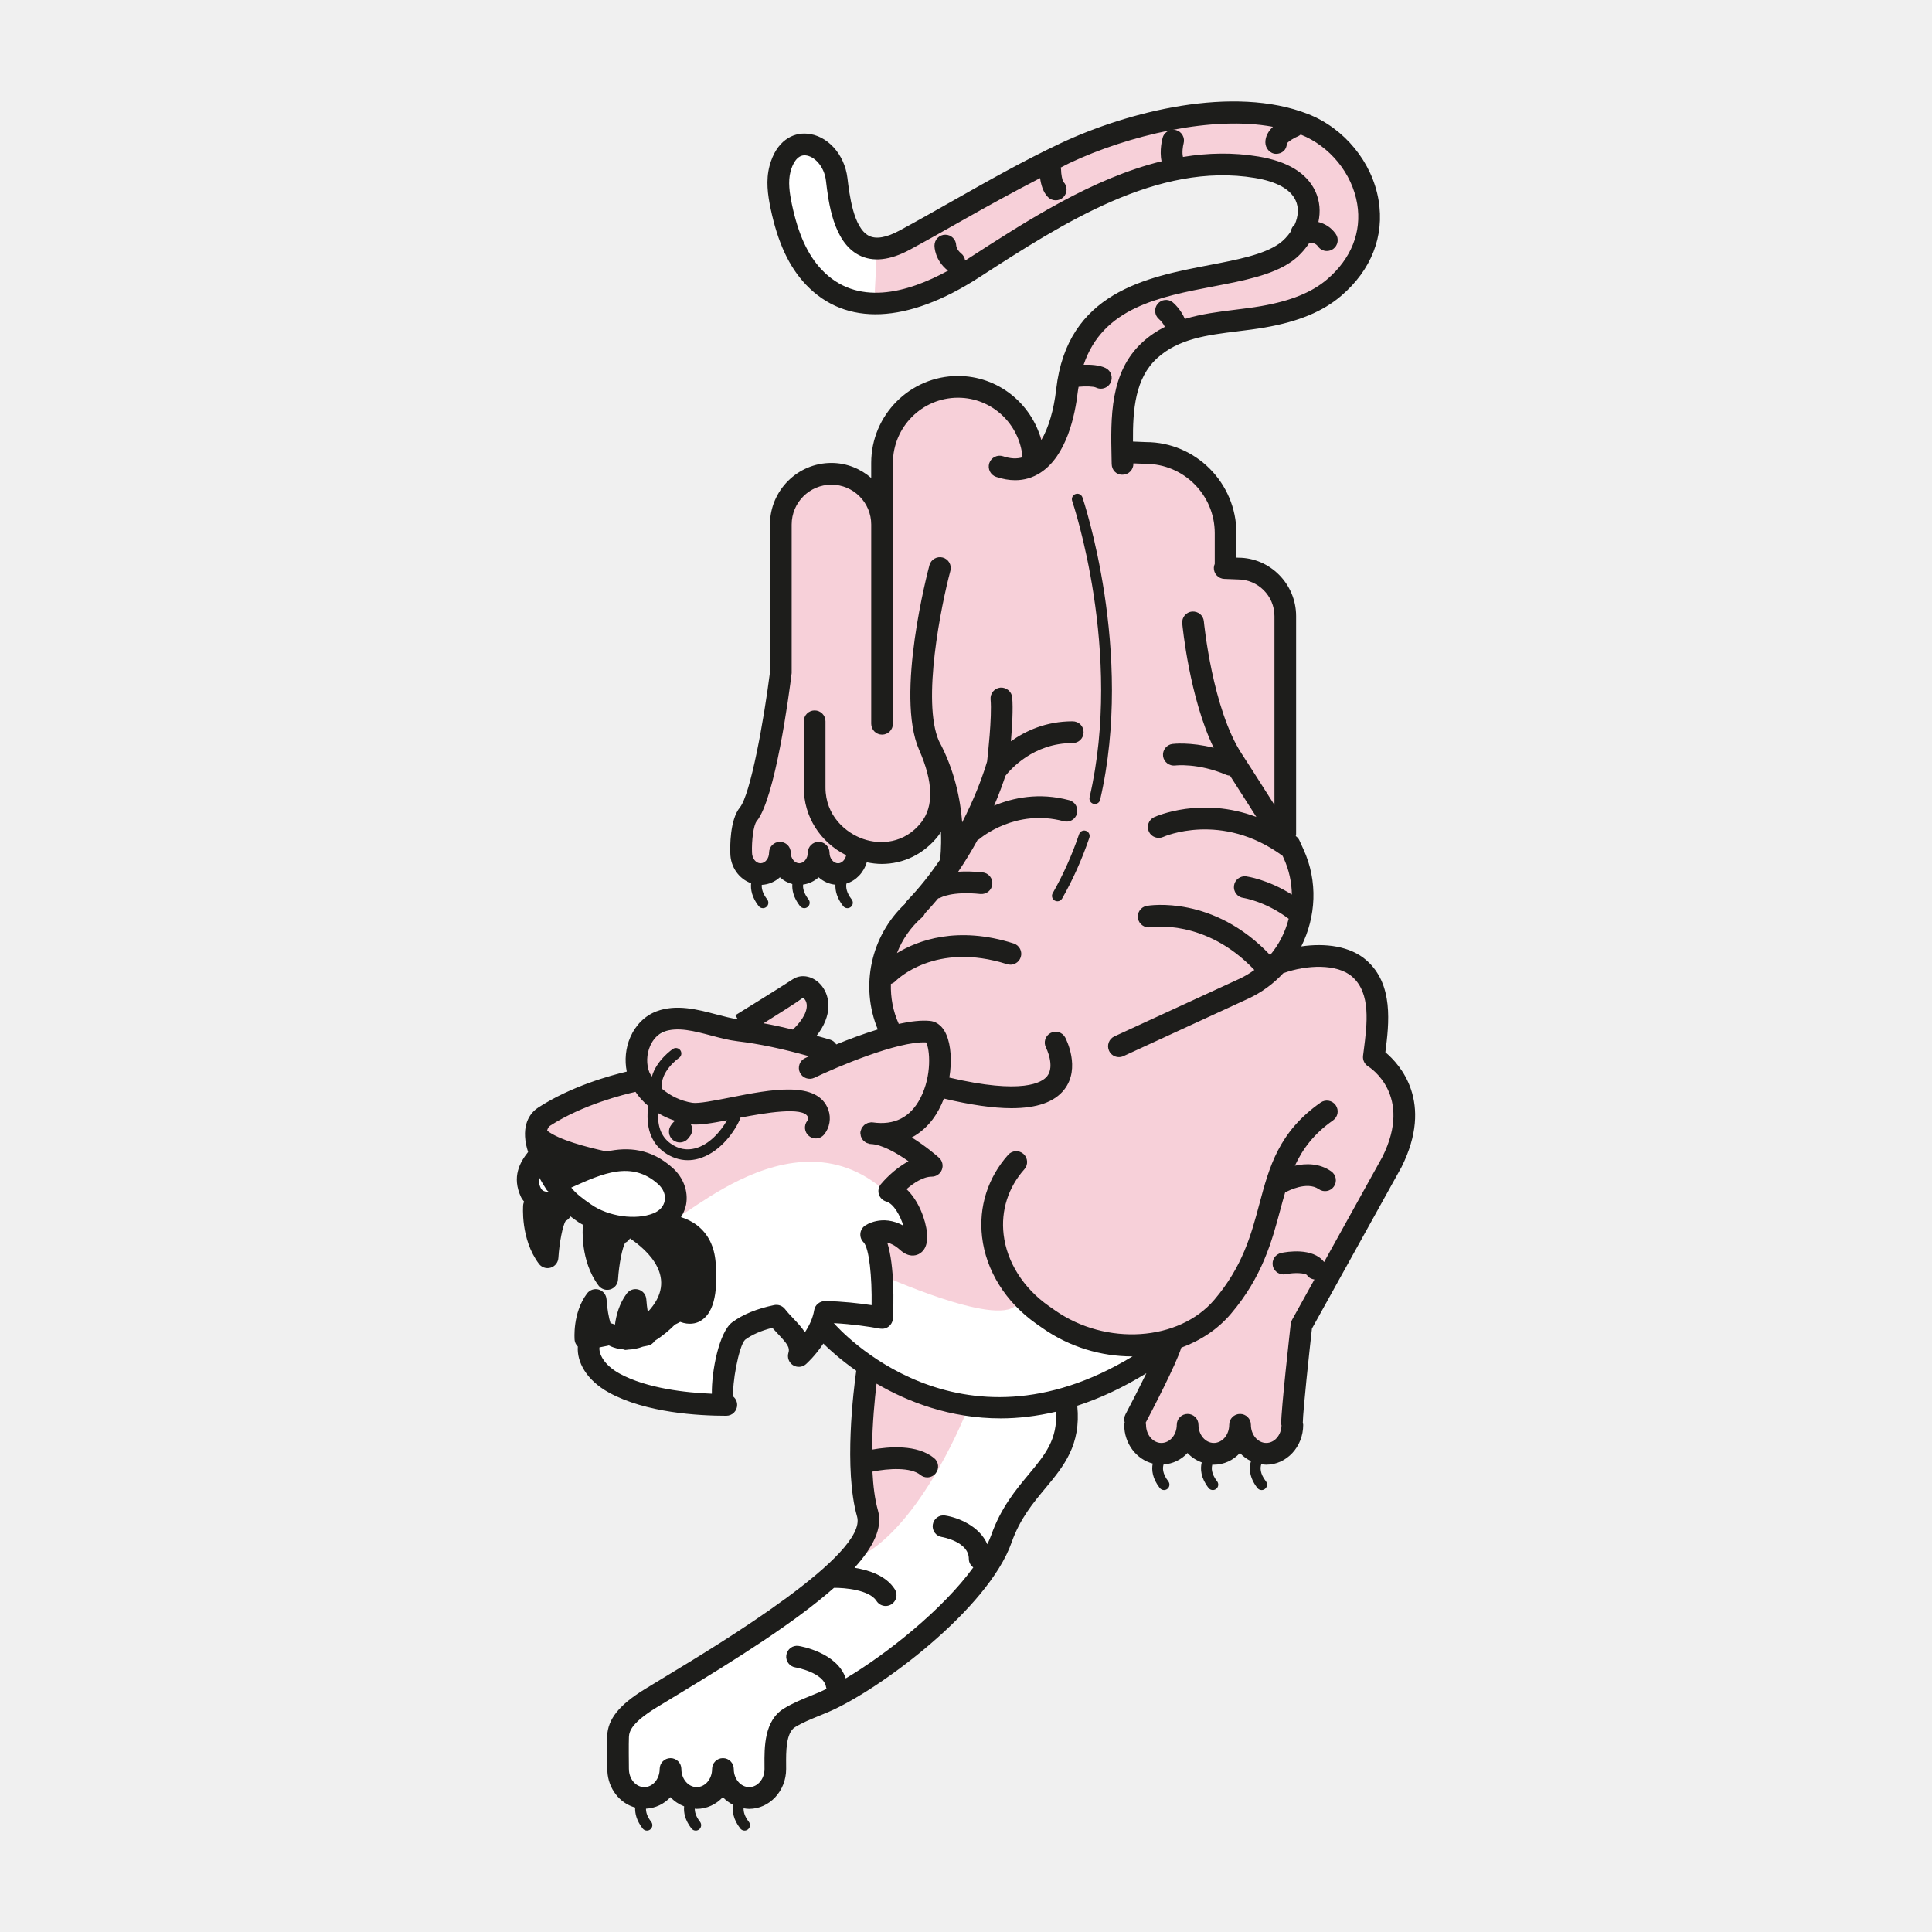
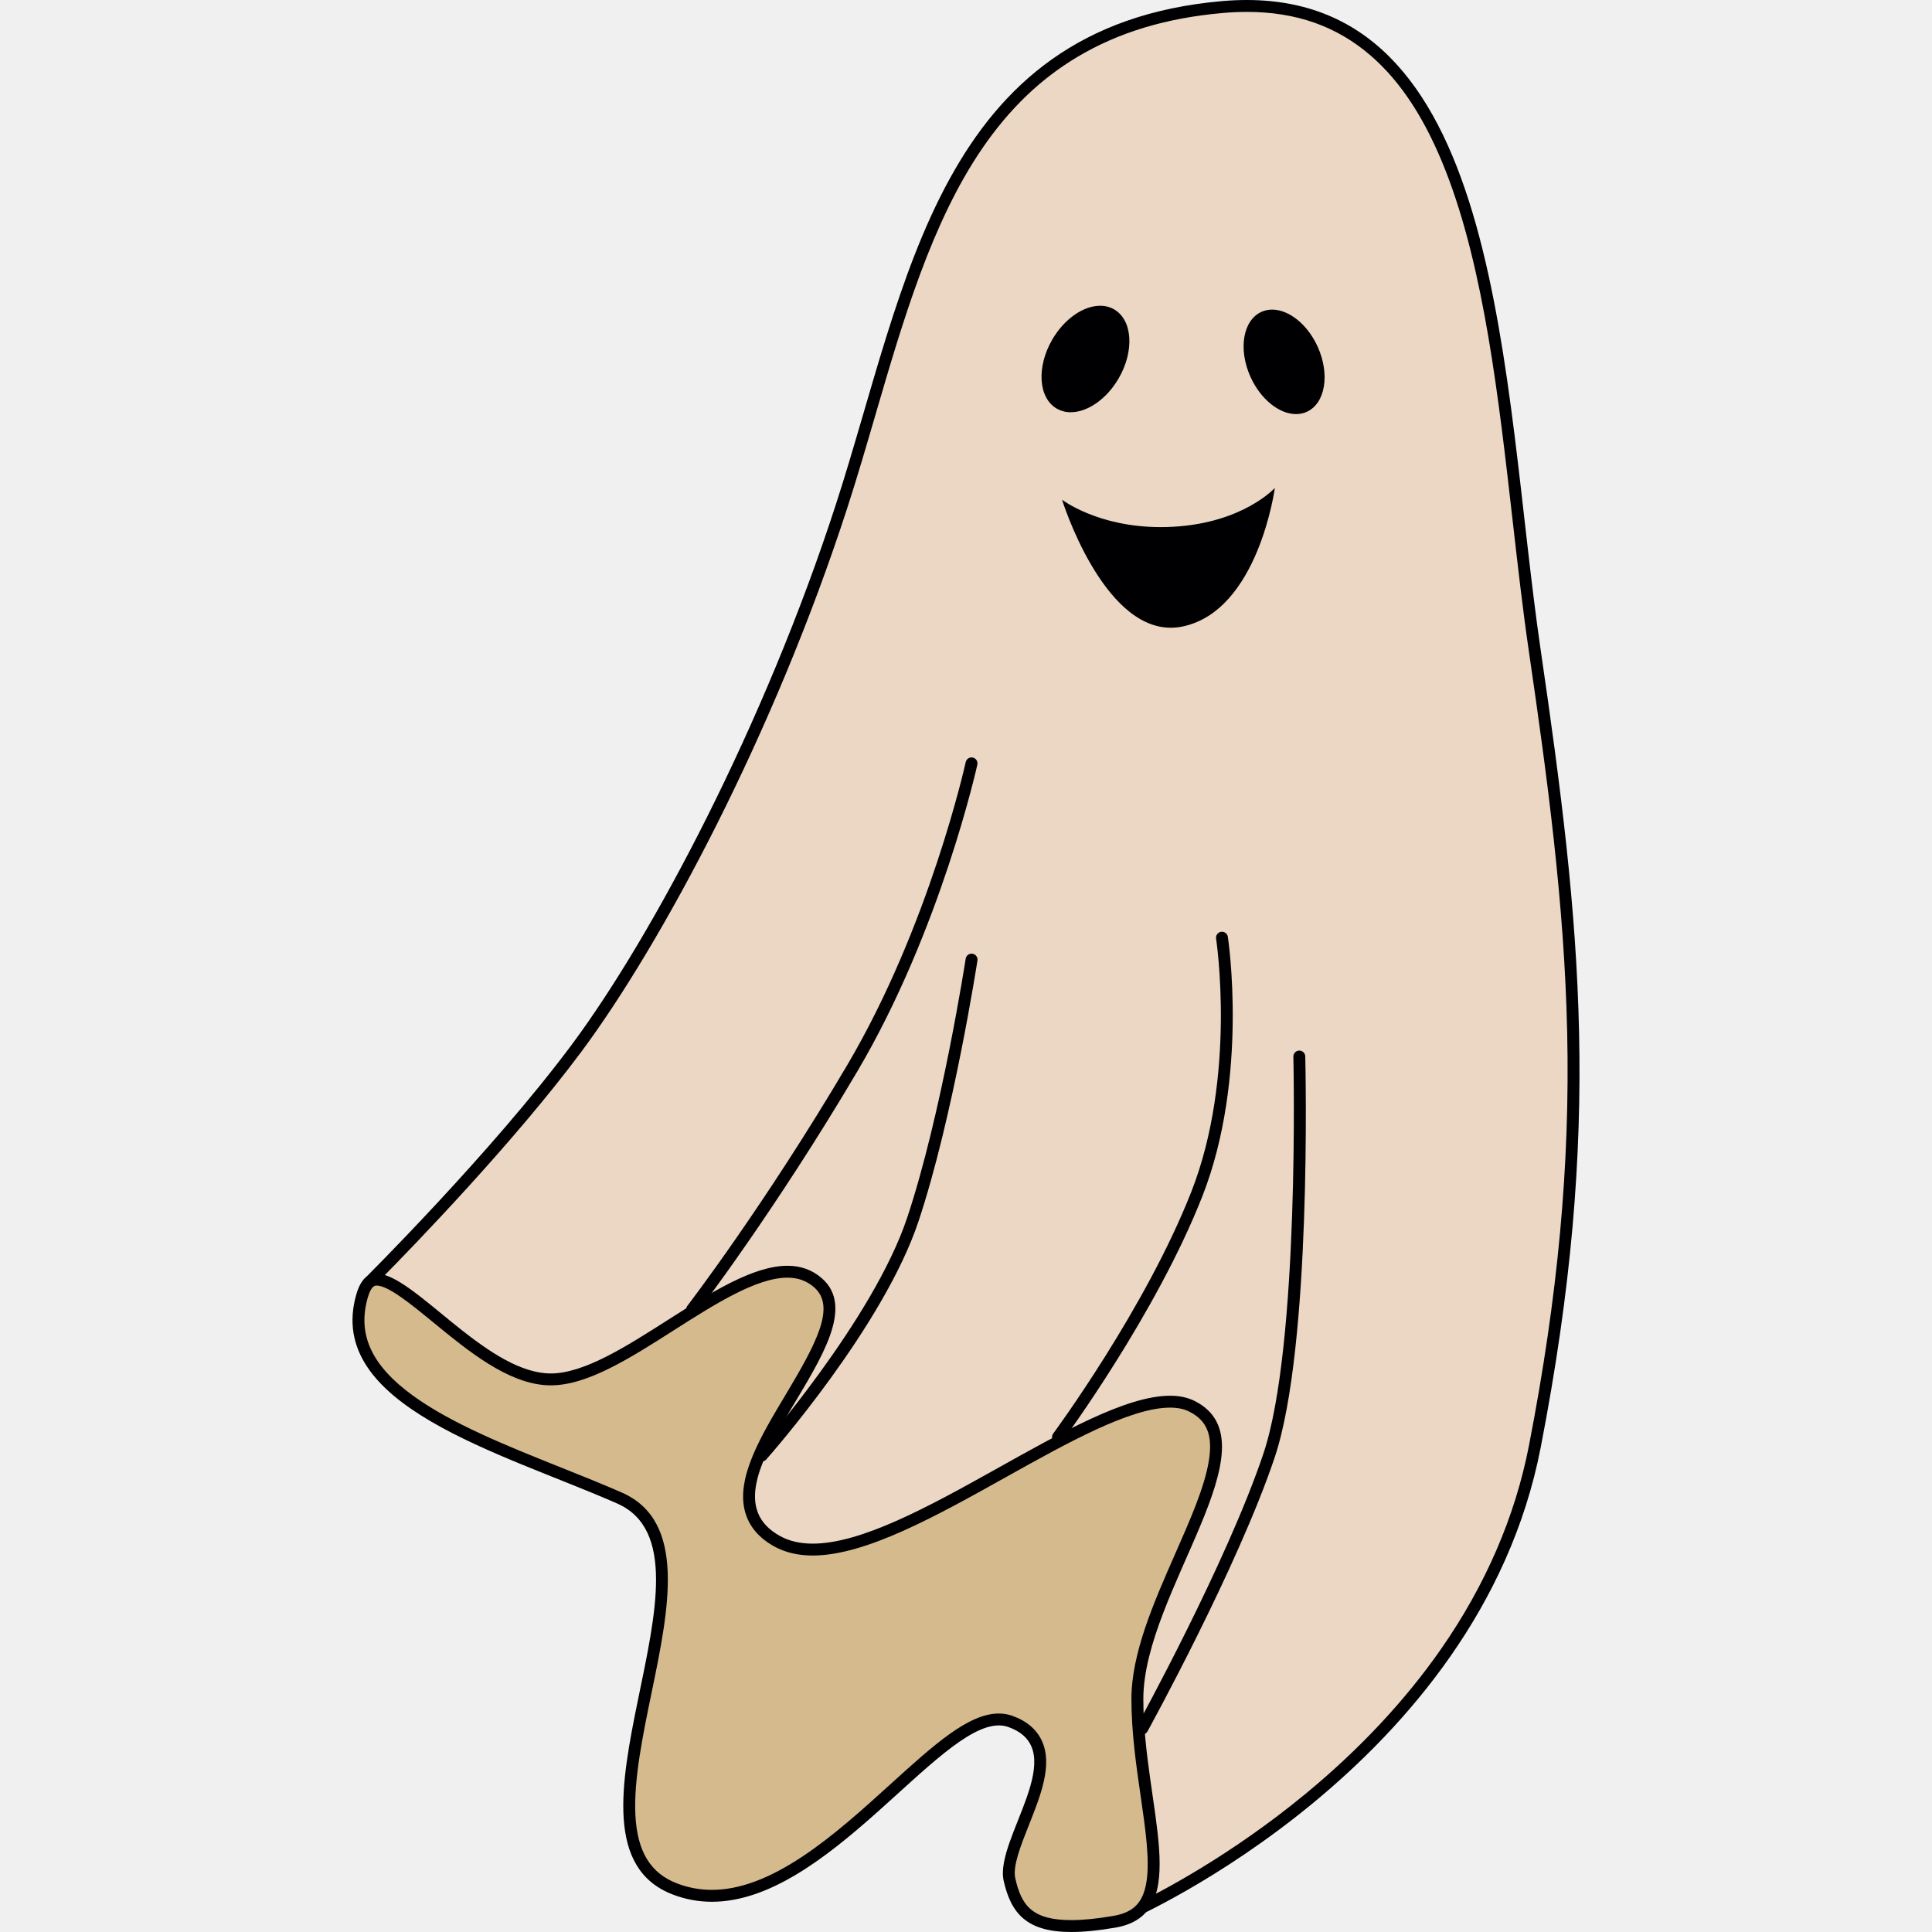
- <svg xmlns="http://www.w3.org/2000/svg" version="1.1" x="0px" y="0px" width="200px" height="200px" viewBox="0 0 200 200" enable-background="new 0 0 200 200" xml:space="preserve">
+ <svg xmlns="http://www.w3.org/2000/svg" preserveAspectRatio="xMidYMid meet" data-bbox="49.193 20 101.614 159.999" viewBox="49.193 20 101.614 159.999" height="200" width="200" data-type="color" role="presentation" aria-hidden="true" aria-label="">
+   <defs>
+     <style>#comp-lor3ht6g svg [data-color="1"] {fill: #FFFFFF;}
+ 	#comp-lor3ht6g svg [data-color="3"] {fill: #DDDBD7;}</style>
+   </defs>
  <g>
-     <g>
-       <g>
-         <path fill="#FFFFFF" d="M86.411,30.251c2.424,1.417,5.05,0.607,5.05,0.607l0.606-5.059c0,0-1.313-0.202-1.616-0.304     c-0.303-0.101-1.515-1.417-1.515-1.417s-2.323-6.071-3.434-7.69c-1.111-1.619-3.737-1.113-3.737-1.113     c-1.818,0.101-1.212,5.363-0.202,9.005S83.987,28.835,86.411,30.251z" />
-         <path fill="#FFFFFF" d="M116.204,135.076c0,0-9.796-1.113-10.099-1.214c-0.303-0.101-9.19-7.69-9.19-7.69     s-4.242-5.261-4.646-5.767c-0.404-0.506-8.52-2.802-8.887-2.631c-0.367,0.171-21.612,0-22.42-0.101c0,0-3.03,2.125-3.737,2.226     c-0.707,0.101-1.818,1.619-1.818,1.619s-0.303,2.428-0.404,2.934c-0.101,0.506,3.131,0,3.131,0l4.242,2.428l7.574,2.024     l2.929,2.125l-2.727,5.464c0,0-7.372,0.911-7.776,0.911c-0.404,0-1.111,1.72-1.111,1.72l1.818,3.845l10.402,2.732l1.515-0.708     l1.01-6.476l2.121-1.113l2.525-0.708l2.323,2.833l1.01-0.202l1.515-1.417l2.727,2.024l1.919,1.315l-0.909,2.024v3.744     l0.707,5.767l0.202,4.654l-1.313,2.226l-4.242,4.553l-2.626,2.226l-2.525,1.922l-3.131,1.72l-2.626,1.923l-5.555,4.148     l-3.838,3.44v4.047l2.222,2.833l3.131-1.821l1.515,1.315l1.616-0.405l5.858,0.506l1.515-2.226l0.404-5.363l4.444-2.125     l9.19-5.869l7.069-7.892l4.141-6.577l4.545-6.273V145.7l4.949-3.036l4.04-3.238L116.204,135.076z" />
-       </g>
-       <g>
-         <g>
-           <path fill="#F7D0D9" d="M90.782,25.898c1.266-0.089,3.03-0.736,5.487-2.352c0,0,21.056-14.064,27.794-12.095      c0,0,21.898-1.969,16.564,15.47c0,0-3.65,6.188-15.722,7.313c0,0-8.703,0.844-8.984,3.657c-0.281,2.813-2.34-3.844-2.34-3.844      s7.112-5.157,14.412-5.157c0,0,12.353-5.907,5.615-10.689c0,0-9.265-5.063-20.775,2.531c0,0-12.907,10.202-22.322,10.374" />
-         </g>
-         <g>
-           <path fill="#F7D0D9" d="M100.105,145.996c0,0-4.305,11.064-10.481,14.814c0,0-1.685-16.127,0.936-18.564      C90.56,142.246,97.485,145.808,100.105,145.996z" />
-         </g>
-         <g>
-           <path fill="#F7D0D9" d="M56.121,117.493c0.213,0.767,4.679,2.625,5.241,2.625s10.107,0.188,8.235,5.626      c-1.113,3.235,12.166-12.189,22.647-1.875l2.433,5.438c0,0-3.743-1.875-3.556-0.938c0.187,0.938,0,3.563,0,3.563      s11.979,5.438,14.037,3.188c2.059-2.25,0.749-0.188,0.749-0.188s9.031,7.594,16.471,3.563l-4.866,10.501      c0,0,14.412,2.063,15.722,0.938c1.31-1.125-1.684-12.939,9.733-28.315c0,0,3.93-12.189-0.749-12.189      c-0.749,0,7.112-21.189-26.016-1.875c0,0,17.406-6.751,17.594-9.001s4.167-5.916-0.562-12.376      c-2.059-2.813-1.03-19.081-1.123-24.565c-0.054-3.186-5.428-2.438-5.428-2.438s0.561-11.814-8.797-12.001      c0,0-4.1,1.611,1.132-10.914c0,0-0.196-6.712-5.437-2.212c0,0-4.492,4.688-4.118,12.939c0,0-7.299-9.188-12.914-6.563      c0,0-6.925,6.001-5.241,11.439c0,0-7.674-6.563-10.107,0.938L79.33,80.552c0,0-3.182,3.938-2.059,7.313      c0.562,1.688,2.62,2.813,4.679,2.438c0.992-0.181,3.205-1.256,5.989-0.938c0.871,0.1,9.09-3.851,9.92-3.75      c2.365,0.287-3.032,7.225-3.182,7.501c-1.123,2.063-4.679,7.688-2.62,13.314c0.547,1.494-3.556,3.563-7.674,3      c-6.338-0.866,6.364-10.876-6.364-3.188c0,0-14.599-2.063-11.043,6.001C66.977,112.243,55.186,114.118,56.121,117.493z" />
-         </g>
-       </g>
-       <g>
-         <path fill="#1D1D1B" d="M112.42,86.01c-0.303-0.108-0.614,0.057-0.713,0.349c-0.733,2.158-1.652,4.21-2.731,6.102     c-0.154,0.27-0.061,0.613,0.208,0.767c0.088,0.051,0.184,0.075,0.279,0.075c0.195,0,0.384-0.101,0.487-0.283     c1.114-1.956,2.064-4.074,2.818-6.296C112.87,86.43,112.712,86.109,112.42,86.01z" />
-         <path fill="#1D1D1B" d="M112.054,51.49c-0.103-0.294-0.421-0.453-0.715-0.347c-0.292,0.101-0.447,0.422-0.347,0.716     c0.053,0.154,5.288,15.631,1.801,30.681c-0.07,0.303,0.116,0.604,0.419,0.675c0.044,0.011,0.086,0.015,0.127,0.015     c0.257,0,0.487-0.176,0.546-0.435C117.445,67.433,112.109,51.648,112.054,51.49z" />
-         <path fill="#1D1D1B" d="M143.413,108.927c0.384-2.986,0.866-7.023-1.937-9.5c-1.705-1.508-4.32-1.816-6.767-1.455     c1.521-3.054,1.749-6.723,0.222-10.06l-0.428-0.938c-0.082-0.181-0.216-0.315-0.366-0.425c0.011-0.062,0.037-0.119,0.037-0.184     V63.778c0-3.334-2.707-6.047-5.992-6.047l-0.189-0.008V55.19c0-5.195-4.218-9.423-9.357-9.423h-0.002l-1.349-0.056     c-0.026-3.317,0.229-6.551,2.492-8.622c2.224-2.037,5.205-2.406,8.361-2.795c0.945-0.116,1.886-0.233,2.801-0.393     c3.494-0.611,6.005-1.653,7.903-3.279c3.117-2.663,4.492-6.177,3.869-9.893c-0.66-3.938-3.523-7.438-7.289-8.92     c-7.745-3.043-18.668-0.264-25.667,3.037c-3.81,1.798-7.519,3.901-11.107,5.933c-1.834,1.039-3.667,2.079-5.521,3.083     c-1.375,0.745-2.45,0.923-3.189,0.543c-1.601-0.833-2.011-4.305-2.211-5.975c-0.294-2.47-2.097-4.443-4.192-4.593     c-1.452-0.127-3.176,0.723-3.873,3.338c-0.399,1.507-0.182,3.011,0.11,4.41c0.741,3.529,1.906,6.036,3.665,7.889     c4.113,4.329,10.48,4.059,17.946-0.774c8.662-5.604,18.481-11.95,28.525-10.28c2.244,0.374,3.661,1.151,4.209,2.314     c0.369,0.781,0.275,1.68-0.087,2.504c-0.218,0.178-0.355,0.429-0.395,0.707c-0.34,0.511-0.769,0.966-1.244,1.297     c-1.614,1.125-4.314,1.644-7.174,2.193c-6.565,1.259-14.737,2.828-15.88,12.86c-0.248,2.175-0.796,3.996-1.538,5.258     c-1.046-3.81-4.497-6.631-8.628-6.631c-4.955,0-8.984,4.037-8.984,9.001v1.556c-1.113-0.956-2.541-1.556-4.119-1.556     c-3.509,0-6.363,2.861-6.363,6.377l0.009,15.235c-0.634,5.021-2.02,12.704-3.123,14.055c-1.057,1.292-1.011,4.162-0.991,4.683     c0,1.478,0.908,2.72,2.156,3.16c-0.07,0.654,0.087,1.472,0.779,2.364c0.11,0.143,0.276,0.218,0.443,0.218     c0.121,0,0.241-0.04,0.344-0.119c0.246-0.191,0.29-0.543,0.099-0.789c-0.487-0.628-0.59-1.136-0.562-1.506     c0.715-0.032,1.363-0.322,1.876-0.785c0.368,0.332,0.803,0.578,1.287,0.701c-0.047,0.639,0.13,1.427,0.792,2.28     c0.11,0.143,0.276,0.218,0.443,0.218c0.121,0,0.241-0.04,0.344-0.119c0.246-0.191,0.29-0.545,0.099-0.789     c-0.499-0.643-0.599-1.163-0.563-1.535c0.61-0.084,1.161-0.352,1.61-0.756c0.479,0.432,1.077,0.708,1.737,0.77     c-0.029,0.626,0.157,1.388,0.796,2.211c0.11,0.143,0.276,0.218,0.443,0.218c0.121,0,0.241-0.04,0.344-0.119     c0.246-0.191,0.29-0.545,0.099-0.789c-0.551-0.71-0.611-1.263-0.544-1.639c1.004-0.312,1.793-1.14,2.105-2.204     c0.517,0.104,1.033,0.171,1.54,0.171c2.261,0,4.374-1.013,5.858-2.903c0.106-0.135,0.185-0.284,0.28-0.425     c0.07,1.687-0.08,2.807-0.091,2.889c-0.977,1.444-2.111,2.901-3.439,4.271c-0.089,0.092-0.147,0.199-0.198,0.309     c-3.531,3.312-4.659,8.521-2.809,12.988c-1.514,0.462-3.022,1.03-4.298,1.553c-0.139-0.224-0.347-0.406-0.619-0.489     c-0.492-0.149-0.948-0.271-1.419-0.404c1.657-2.112,1.418-4.03,0.559-5.138c-0.794-1.028-2.092-1.327-3.014-0.719     c-1.116,0.745-5.953,3.729-5.953,3.729l0.256,0.418c-0.682-0.103-1.416-0.287-2.198-0.495c-1.954-0.516-4.165-1.103-6.223-0.327     c-1.191,0.45-2.154,1.402-2.711,2.679c-0.488,1.117-0.603,2.389-0.365,3.56c-1.642,0.386-5.742,1.502-9.161,3.718     c-0.669,0.433-1.724,1.51-1.263,3.835c0.049,0.246,0.129,0.509,0.208,0.772c-0.831,1.037-1.723,2.566-0.727,4.68     c0.089,0.188,0.209,0.309,0.316,0.46c-0.04,0.1-0.086,0.199-0.096,0.31c-0.013,0.143-0.297,3.553,1.624,6.12     c0.216,0.288,0.551,0.45,0.898,0.45c0.107,0,0.215-0.015,0.321-0.046c0.451-0.136,0.77-0.538,0.799-1.009     c0.101-1.606,0.452-3.371,0.753-3.83c0.216-0.1,0.379-0.27,0.494-0.472c0.301,0.227,0.599,0.437,0.871,0.626     c0.143,0.099,0.309,0.173,0.46,0.264c-0.012,0.051-0.041,0.095-0.046,0.147c-0.013,0.143-0.297,3.553,1.623,6.12     c0.217,0.288,0.553,0.45,0.899,0.45c0.107,0,0.215-0.015,0.322-0.046c0.45-0.136,0.768-0.538,0.798-1.009     c0.101-1.606,0.452-3.371,0.755-3.83c0.205-0.095,0.37-0.251,0.484-0.441h0c1.785,1.198,5.127,4.14,1.843,7.61     c-0.067-0.419-0.125-0.869-0.152-1.306c-0.031-0.47-0.349-0.872-0.801-1.006c-0.445-0.136-0.934,0.024-1.22,0.402     c-0.785,1.049-1.1,2.267-1.224,3.221c-0.157-0.06-0.311-0.111-0.461-0.148c-0.176-0.527-0.354-1.532-0.412-2.468     c-0.031-0.47-0.349-0.872-0.801-1.006c-0.445-0.136-0.935,0.026-1.218,0.402c-1.519,2.028-1.294,4.714-1.284,4.826     c0.024,0.259,0.154,0.485,0.331,0.668c-0.11,1.555,0.844,3.465,3.248,4.78c3.803,2.077,9.227,2.386,12.123,2.386     c0.621,0,1.123-0.503,1.123-1.125c0-0.338-0.149-0.642-0.386-0.848c-0.175-1.209,0.546-5.232,1.204-5.894     c0.719-0.53,1.647-0.938,2.823-1.239c0.195,0.22,0.393,0.429,0.583,0.631c0.989,1.044,1.25,1.426,1.086,1.951     c-0.149,0.481,0.037,1.002,0.456,1.277c0.423,0.275,0.972,0.24,1.351-0.09c0.062-0.055,0.976-0.869,1.803-2.141     c0.636,0.628,1.783,1.676,3.409,2.818c-0.263,1.865-1.312,10.192,0.087,15.097c1.112,3.896-14.057,13.068-19.769,16.521     c-0.827,0.501-1.57,0.949-2.2,1.338c-2.661,1.639-3.83,3.092-3.904,4.861c-0.035,0.857,0,3.613,0,3.613l0.019,0     c0.084,1.834,1.279,3.347,2.88,3.784c-0.033,0.614,0.147,1.364,0.775,2.172c0.11,0.143,0.276,0.218,0.443,0.218     c0.121,0,0.241-0.04,0.344-0.119c0.246-0.191,0.29-0.543,0.099-0.789c-0.434-0.559-0.547-1.015-0.541-1.363     c0.985-0.051,1.878-0.488,2.532-1.193c0.395,0.425,0.881,0.744,1.416,0.953c-0.065,0.636,0.09,1.429,0.76,2.292     c0.11,0.143,0.276,0.218,0.443,0.218c0.121,0,0.241-0.04,0.344-0.119c0.246-0.191,0.29-0.543,0.099-0.789     c-0.434-0.56-0.547-1.016-0.541-1.364c0.065,0.004,0.126,0.021,0.192,0.021c1.059,0,2.018-0.464,2.713-1.212     c0.306,0.33,0.671,0.592,1.066,0.796c-0.111,0.659,0.009,1.512,0.737,2.449c0.11,0.143,0.276,0.218,0.443,0.218     c0.121,0,0.241-0.04,0.344-0.119c0.246-0.191,0.29-0.543,0.099-0.789c-0.451-0.581-0.557-1.053-0.541-1.404     c0.187,0.03,0.373,0.062,0.567,0.062c2.114,0,3.836-1.85,3.836-4.125l-0.002-0.424c-0.011-1.321-0.026-3.318,0.915-3.905     c0.755-0.466,1.61-0.815,2.516-1.184l0.945-0.391c5.31-2.281,16.54-10.671,18.959-17.538c0.866-2.457,2.209-4.072,3.509-5.634     c1.908-2.292,3.7-4.472,3.297-8.532c2.284-0.739,4.674-1.837,7.156-3.366c-0.711,1.456-1.539,3.07-2.165,4.255     c-0.144,0.271-0.164,0.574-0.083,0.847c-0.018,0.08-0.049,0.157-0.049,0.243c0,1.946,1.262,3.571,2.95,4.004     c-0.135,0.668-0.031,1.554,0.726,2.529c0.11,0.143,0.276,0.218,0.443,0.218c0.121,0,0.243-0.04,0.344-0.119     c0.246-0.191,0.29-0.545,0.099-0.789c-0.617-0.795-0.599-1.391-0.488-1.742c0.963-0.064,1.835-0.496,2.477-1.187     c0.409,0.44,0.915,0.765,1.473,0.972c-0.171,0.679-0.097,1.615,0.705,2.647c0.11,0.143,0.276,0.218,0.443,0.218     c0.121,0,0.243-0.04,0.344-0.119c0.246-0.191,0.29-0.545,0.099-0.789c-0.61-0.786-0.6-1.379-0.492-1.731     c0.048,0.002,0.093,0.015,0.141,0.015c1.06,0,2.02-0.464,2.715-1.213c0.327,0.352,0.715,0.634,1.142,0.841     c-0.217,0.687-0.196,1.675,0.661,2.778c0.11,0.143,0.276,0.218,0.443,0.218c0.121,0,0.243-0.04,0.344-0.119     c0.246-0.191,0.29-0.545,0.099-0.789c-0.636-0.819-0.597-1.424-0.476-1.771c0.165,0.023,0.329,0.054,0.501,0.054     c2.114,0,3.836-1.85,3.836-4.127c0-0.074-0.028-0.138-0.042-0.208c0.023-1.296,0.663-7.243,0.946-9.755l9.274-16.723     C148.455,114.076,144.928,110.191,143.413,108.927z M120.363,14.238c-0.044,0.148-0.358,1.327-0.117,2.457     c-7.15,1.757-13.902,6.121-20.094,10.126c-0.079,0.051-0.163,0.101-0.243,0.152c-0.034-0.282-0.173-0.552-0.411-0.743     c-0.458-0.367-0.511-0.774-0.515-0.837c-0.015-0.609-0.513-1.097-1.123-1.097c-0.621,0-1.123,0.503-1.123,1.125     c0,0.152,0.037,1.51,1.358,2.567c0.019,0.015,0.044,0.009,0.064,0.022c-4.281,2.345-9.464,3.734-13.092-0.086     c-1.459-1.536-2.443-3.698-3.095-6.799c-0.235-1.13-0.415-2.318-0.136-3.371c0.173-0.653,0.632-1.754,1.542-1.672     c0.877,0.064,1.939,1.081,2.123,2.615c0.261,2.211,0.748,6.327,3.406,7.707c1.441,0.745,3.22,0.558,5.293-0.563     c1.864-1.009,3.711-2.057,5.558-3.103c2.577-1.461,5.232-2.917,7.913-4.302c0.09,0.648,0.293,1.445,0.814,1.968     c0.222,0.222,0.511,0.332,0.803,0.332c0.287,0,0.572-0.108,0.792-0.325c0.439-0.439,0.443-1.147,0.004-1.587     c-0.121-0.156-0.241-0.791-0.243-1.281c0-0.069-0.028-0.129-0.04-0.195c0.306-0.149,0.606-0.322,0.913-0.467     c3.072-1.449,6.711-2.655,10.386-3.385C120.757,13.61,120.468,13.865,120.363,14.238z M83.113,103.298     c0.068,0.018,0.281,0.171,0.368,0.519c0.187,0.742-0.347,1.765-1.401,2.763c-1.05-0.254-2.066-0.477-3.037-0.651     C80.546,104.989,82.555,103.72,83.113,103.298z M55.971,122.974c-0.202-0.429-0.225-0.774-0.17-1.105     c0.233,0.42,0.493,0.852,0.78,1.298c0.064,0.099,0.16,0.155,0.246,0.226C56.345,123.377,56.104,123.257,55.971,122.974z      M67.645,125.6c-1.827,0.736-4.654,0.338-6.442-0.905c-0.861-0.598-1.591-1.136-2.067-1.756l0.088-0.04     c3.175-1.428,6.175-2.782,8.913-0.312c0.535,0.486,0.783,1.105,0.676,1.703C68.709,124.872,68.294,125.338,67.645,125.6z      M84.284,135.627c-0.14,0.855-0.533,1.646-0.959,2.288c-0.336-0.514-0.765-0.967-1.156-1.38c-0.303-0.319-0.621-0.653-0.91-1.024     c-0.265-0.338-0.695-0.494-1.116-0.409c-1.807,0.378-3.226,0.958-4.338,1.776c-1.369,1.004-2.154,5.107-2.114,7.401     c-2.593-0.103-6.703-0.53-9.545-2.081c-1.69-0.924-2.165-2.11-2.091-2.716l0.902-0.181c0.024-0.005,0.042-0.019,0.065-0.025     c0.027,0.013,0.069,0.03,0.084,0.038c0.489,0.245,0.976,0.341,1.458,0.381c0.057,0.009,0.104,0.054,0.163,0.054     c0.072,0,0.147-0.007,0.219-0.022l0.064-0.013c0.533-0.015,1.05-0.125,1.547-0.31l0.517-0.104     c0.308-0.062,0.553-0.254,0.714-0.504c0.833-0.513,1.544-1.131,2.077-1.673c0.198-0.089,0.372-0.185,0.548-0.281     c0.918,0.347,1.625,0.158,2.015-0.05c1.375-0.73,1.917-2.716,1.658-6.072c-0.127-1.677-0.77-2.975-1.904-3.861     c-0.527-0.41-1.11-0.682-1.688-0.863c0.248-0.403,0.447-0.834,0.533-1.315c0.239-1.358-0.276-2.767-1.384-3.769     c-2.248-2.023-4.601-2.198-6.837-1.71c-2.171-0.467-4.96-1.214-6.168-2.156c0.051-0.228,0.146-0.407,0.305-0.51     c3.392-2.199,7.728-3.259,8.844-3.507c0.362,0.538,0.806,1.027,1.319,1.46c-0.282,2.133,0.252,3.796,1.67,4.805     c0.755,0.536,1.577,0.809,2.421,0.809c0.353,0,0.711-0.048,1.068-0.145c2.068-0.554,3.61-2.51,4.301-4.015     c0.035-0.076,0.008-0.153,0.008-0.232c2.477-0.48,6.655-1.211,7.063-0.067c0.042,0.119,0.013,0.279-0.061,0.376     c-0.388,0.483-0.311,1.191,0.173,1.58c0.206,0.167,0.454,0.248,0.702,0.248c0.329,0,0.654-0.145,0.875-0.422     c0.564-0.703,0.728-1.67,0.43-2.529c-1.092-3.074-5.933-2.125-10.197-1.279c-1.535,0.301-3.268,0.646-3.898,0.541     c-1.222-0.197-2.298-0.735-3.131-1.451c-0.276-1.772,1.731-3.174,1.753-3.188c0.259-0.174,0.327-0.523,0.156-0.78     c-0.175-0.261-0.522-0.33-0.779-0.156c-0.094,0.062-1.705,1.177-2.177,2.86c-0.076-0.138-0.188-0.261-0.247-0.405     c-0.344-0.846-0.318-1.883,0.068-2.769c0.314-0.716,0.827-1.239,1.448-1.475c1.377-0.523,3.147-0.053,4.854,0.398     c0.906,0.242,1.842,0.49,2.742,0.596c2.253,0.269,4.655,0.779,7.409,1.551c-0.185,0.086-0.34,0.159-0.421,0.198     c-0.559,0.268-0.796,0.941-0.529,1.501c0.268,0.558,0.939,0.793,1.498,0.53c2.268-1.086,8.64-3.813,11.563-3.661     c0.386,0.664,0.64,3.41-0.601,5.79c-1.031,1.973-2.682,2.813-4.924,2.492c-0.011-0.001-0.021,0.003-0.032,0.002     c-0.028-0.002-0.058-0.012-0.086-0.013c-0.065-0.003-0.126,0.022-0.19,0.032c-0.059,0.009-0.117,0.012-0.174,0.029     c-0.068,0.022-0.127,0.057-0.19,0.092c-0.072,0.038-0.14,0.074-0.202,0.126c-0.038,0.032-0.065,0.071-0.099,0.108     c-0.064,0.07-0.124,0.14-0.17,0.226c-0.03,0.055-0.043,0.116-0.063,0.175c-0.02,0.061-0.054,0.113-0.064,0.178     c-0.003,0.021,0.005,0.04,0.004,0.061c-0.002,0.02-0.014,0.037-0.015,0.058c-0.002,0.059,0.021,0.11,0.027,0.166     c0.008,0.074,0.013,0.146,0.036,0.215c0.023,0.072,0.06,0.134,0.097,0.199c0.034,0.06,0.064,0.12,0.108,0.173     c0.049,0.059,0.107,0.103,0.166,0.15c0.053,0.043,0.102,0.086,0.163,0.119c0.068,0.037,0.143,0.056,0.219,0.078     c0.051,0.015,0.095,0.045,0.149,0.053c0.037,0.005,0.068,0.003,0.104,0.008c0.005,0,0.009,0.003,0.014,0.003     c1.143,0.04,2.687,0.927,3.904,1.787c-1.557,0.826-2.687,2.162-2.862,2.373c-0.239,0.292-0.316,0.688-0.204,1.048     c0.114,0.363,0.399,0.644,0.763,0.747c0.774,0.222,1.441,1.459,1.772,2.496c-2.215-1.222-3.904-0.048-3.985,0.007     c-0.27,0.193-0.441,0.492-0.467,0.822c-0.029,0.33,0.09,0.655,0.325,0.89c0.594,0.596,0.884,3.624,0.838,6.511     c-1.323-0.198-2.994-0.385-4.81-0.431C84.865,134.693,84.374,135.073,84.284,135.627z M69.681,118.027     c0.206,0.16,0.45,0.237,0.691,0.237c0.333,0,0.665-0.149,0.886-0.433l0.162-0.209c0.284-0.364,0.306-0.848,0.099-1.229     c0.9,0.089,2.171-0.118,3.743-0.425c-0.703,1.25-1.888,2.532-3.287,2.907c-0.895,0.24-1.752,0.07-2.551-0.497     c-1.07-0.76-1.353-1.956-1.297-3.153c0.544,0.327,1.136,0.595,1.766,0.802c-0.087,0.062-0.176,0.122-0.245,0.211l-0.162,0.209     C69.104,116.937,69.192,117.645,69.681,118.027z M106.505,152.607c-1.36,1.635-2.902,3.487-3.902,6.329     c-0.106,0.301-0.249,0.611-0.396,0.923c-0.818-1.901-3.054-2.776-4.368-2.973c-0.614-0.101-1.184,0.327-1.277,0.945     c-0.092,0.615,0.329,1.187,0.943,1.279c0.029,0.004,2.788,0.47,2.788,2.263c0,0.369,0.188,0.68,0.461,0.885     c-3.127,4.323-8.931,8.953-13.202,11.489c-0.908-2.7-4.7-3.335-4.874-3.36c-0.614-0.099-1.184,0.327-1.277,0.945     c-0.092,0.615,0.329,1.187,0.943,1.279c0.029,0.004,2.937,0.51,3.174,2.059c0.009,0.056,0.037,0.103,0.054,0.156     c-0.238,0.116-0.479,0.234-0.697,0.328l-0.906,0.376c-0.952,0.387-1.937,0.789-2.851,1.356c-2.014,1.255-1.994,4.01-1.978,5.834     l0.002,0.407c0,1.033-0.713,1.874-1.59,1.874c-0.877,0-1.592-0.842-1.592-1.874c0-0.622-0.502-1.125-1.123-1.125     c-0.621,0-1.123,0.503-1.123,1.125c0,1.033-0.713,1.874-1.59,1.874s-1.59-0.842-1.59-1.874c0-0.622-0.502-1.125-1.123-1.125     c-0.621,0-1.123,0.503-1.123,1.125c0,1.033-0.715,1.874-1.592,1.874c-0.877,0-1.59-0.842-1.59-1.874     c0-0.004-0.002-0.007-0.002-0.011c-0.007-0.596-0.028-2.604,0.002-3.305c0.026-0.657,0.386-1.529,2.834-3.039     c0.625-0.385,1.364-0.831,2.185-1.327c6.176-3.735,12.22-7.546,16.211-11.074c1.101-0.014,3.668,0.208,4.4,1.359     c0.215,0.336,0.577,0.521,0.948,0.521c0.206,0,0.417-0.057,0.603-0.176c0.522-0.334,0.678-1.028,0.344-1.554     c-0.897-1.412-2.675-1.987-4.173-2.228c1.947-2.144,2.937-4.149,2.433-5.915c-0.33-1.157-0.501-2.564-0.575-4.037     c1.645-0.335,3.96-0.476,4.962,0.341c0.208,0.171,0.461,0.255,0.711,0.255c0.325,0,0.647-0.141,0.869-0.413     c0.393-0.481,0.322-1.189-0.158-1.582c-1.757-1.441-4.701-1.188-6.426-0.879c0.026-2.691,0.283-5.298,0.467-6.828     c3.221,1.877,7.591,3.596,12.852,3.596c1.807,0,3.724-0.224,5.726-0.692C109.48,148.994,108.227,150.54,106.505,152.607z      M143.108,119.759l-6.037,10.887c-1.17-1.535-3.897-1.057-4.445-0.939c-0.608,0.132-0.994,0.73-0.864,1.336     c0.132,0.611,0.739,0.982,1.334,0.866c0.932-0.204,2.031-0.121,2.2,0.086c0.183,0.275,0.471,0.415,0.772,0.461l-2.318,4.18     c-0.07,0.13-0.116,0.272-0.134,0.42c-0.101,0.897-0.989,8.803-0.989,10.324c0,0.063,0.026,0.117,0.036,0.177     c-0.029,1.005-0.721,1.816-1.58,1.816c-0.877,0-1.59-0.842-1.59-1.877c0-0.622-0.502-1.125-1.123-1.125     c-0.621,0-1.123,0.503-1.123,1.125c0,1.035-0.715,1.877-1.592,1.877s-1.59-0.842-1.59-1.877c0-0.622-0.502-1.125-1.123-1.125     s-1.123,0.503-1.123,1.125c0,1.035-0.713,1.877-1.59,1.877s-1.592-0.842-1.592-1.877c0-0.073-0.028-0.137-0.042-0.206     c0.545-1.033,3.184-6.087,3.692-7.78c1.984-0.731,3.765-1.892,5.134-3.502c3.262-3.837,4.249-7.529,5.119-10.785     c0.167-0.626,0.335-1.232,0.511-1.828c0.058-0.021,0.12-0.015,0.176-0.046c0.02-0.011,2.055-1.114,3.294-0.246     c0.509,0.358,1.211,0.235,1.564-0.275c0.358-0.51,0.232-1.211-0.274-1.567c-1.234-0.868-2.65-0.834-3.764-0.585     c0.793-1.715,1.939-3.286,3.952-4.698c0.507-0.356,0.632-1.057,0.274-1.567c-0.355-0.51-1.055-0.633-1.564-0.275     c-4.345,3.046-5.315,6.667-6.339,10.504c-0.849,3.175-1.728,6.458-4.661,9.908c-3.656,4.303-11.208,4.806-16.492,1.101     l-0.636-0.444c-2.647-1.857-4.356-4.562-4.687-7.419c-0.287-2.472,0.476-4.867,2.147-6.742c0.412-0.464,0.373-1.176-0.09-1.589     c-0.463-0.411-1.173-0.374-1.586,0.09c-2.103,2.362-3.064,5.379-2.702,8.5c0.406,3.496,2.457,6.777,5.63,9.003l0.636,0.444     c2.799,1.962,6.078,2.923,9.252,2.923c0.022,0,0.042-0.003,0.064-0.003c-18.041,10.937-30.348-2.78-30.892-3.405     c-0.014-0.016-0.033-0.022-0.048-0.037c1.939,0.105,3.649,0.359,4.803,0.571c0.318,0.051,0.643-0.024,0.897-0.224     c0.254-0.202,0.41-0.501,0.426-0.824c0.075-1.404,0.195-5.384-0.583-7.865c0.364,0.086,0.816,0.301,1.331,0.767     c0.869,0.782,1.579,0.602,1.928,0.428c0.461-0.233,0.985-0.8,0.855-2.186c-0.127-1.354-0.86-3.351-2.119-4.538     c0.728-0.628,1.722-1.292,2.612-1.292c0.465,0,0.882-0.288,1.048-0.723c0.167-0.435,0.048-0.927-0.298-1.239     c-0.215-0.194-1.359-1.19-2.816-2.096c0.937-0.504,1.636-1.186,2.132-1.838c0.496-0.652,0.891-1.401,1.19-2.189     c2.763,0.653,5.105,0.998,6.996,0.998c2.65,0,4.459-0.642,5.466-1.932c1.742-2.23,0.164-5.261,0.097-5.388     c-0.292-0.552-0.976-0.756-1.52-0.464c-0.546,0.292-0.755,0.973-0.463,1.523c0.011,0.018,0.941,1.888,0.118,2.942     c-0.517,0.658-2.541,1.932-10.128,0.151c0.276-1.702,0.163-3.356-0.31-4.447c-0.494-1.138-1.263-1.38-1.68-1.42     c-0.906-0.093-2.037,0.044-3.247,0.307c-0.601-1.323-0.854-2.739-0.814-4.138c0.165-0.054,0.322-0.135,0.451-0.267     c0.169-0.171,4.156-4.14,11.581-1.773c0.586,0.182,1.224-0.141,1.41-0.732c0.189-0.591-0.138-1.224-0.73-1.413     c-5.822-1.859-9.915-0.321-12.083,0.994c0.545-1.401,1.423-2.683,2.606-3.708c0.132-0.114,0.222-0.255,0.287-0.405     c0.483-0.511,0.939-1.031,1.376-1.556c0.079-0.027,0.164-0.021,0.237-0.067c0.011-0.007,1.162-0.688,4.126-0.38     c0.636,0.055,1.169-0.382,1.235-1c0.066-0.617-0.382-1.173-0.998-1.237c-0.993-0.105-1.827-0.113-2.533-0.068     c0.756-1.117,1.425-2.221,1.998-3.275c0.072-0.038,0.146-0.068,0.21-0.122c0.151-0.132,3.768-3.16,8.714-1.83     c0.608,0.163,1.215-0.2,1.375-0.798c0.16-0.6-0.197-1.217-0.796-1.378c-3.162-0.844-5.864-0.239-7.779,0.561     c0.551-1.293,0.935-2.37,1.168-3.086c0.509-0.652,2.888-3.392,6.933-3.392c0.013,0,0.024,0,0.037,0     c0.619,0,1.121-0.501,1.123-1.121c0.002-0.637-0.498-1.14-1.162-1.13c-2.76,0-4.878,1.007-6.364,2.069     c0.128-1.518,0.24-3.381,0.135-4.539c-0.055-0.622-0.612-1.055-1.22-1.02c-0.619,0.057-1.073,0.604-1.018,1.222     c0.164,1.818-0.305,5.943-0.36,6.424c-0.028,0.098-0.098,0.342-0.227,0.735c-0.004,0.016-0.012,0.031-0.015,0.047     c-0.358,1.088-1.108,3.129-2.337,5.519c-0.184-2.36-0.784-5.419-2.407-8.417c-1.798-4.106,0.246-14.109,1.184-17.618     c0.162-0.6-0.193-1.217-0.792-1.378c-0.599-0.156-1.215,0.196-1.375,0.793c-0.147,0.547-3.562,13.455-1.066,19.122     c1.456,3.307,1.529,5.834,0.213,7.509c-1.731,2.2-4.238,2.327-6.003,1.712c-1.803-0.624-3.906-2.397-3.906-5.331v-6.852     c0-0.622-0.502-1.125-1.123-1.125s-1.123,0.503-1.123,1.125v6.852c0,3.018,1.693,5.662,4.387,7.013     c-0.099,0.468-0.436,0.832-0.84,0.832c-0.478,0-0.884-0.501-0.884-1.092c0-0.622-0.502-1.125-1.123-1.125     s-1.123,0.503-1.123,1.125c0,0.591-0.404,1.092-0.882,1.092c-0.478,0-0.884-0.501-0.884-1.092c0-0.622-0.502-1.125-1.123-1.125     s-1.123,0.503-1.123,1.125c0,0.591-0.404,1.092-0.882,1.092s-0.884-0.501-0.884-1.132c-0.042-1.193,0.147-2.808,0.483-3.219     c1.913-2.343,3.347-13.071,3.623-15.338V54.3c0-2.277,1.847-4.127,4.117-4.127c2.272,0,4.119,1.85,4.119,4.127v20.625     c0,0.622,0.502,1.125,1.123,1.125s1.123-0.503,1.123-1.125V47.923c0-3.723,3.022-6.751,6.738-6.751     c3.515,0,6.377,2.72,6.679,6.165c-0.59,0.182-1.253,0.151-2.02-0.106c-0.583-0.191-1.222,0.123-1.421,0.712     c-0.195,0.589,0.123,1.226,0.711,1.424c0.684,0.229,1.342,0.343,1.97,0.343c0.932,0,1.799-0.253,2.588-0.758     c2.753-1.758,3.621-6.019,3.893-8.401c0.02-0.179,0.058-0.337,0.084-0.51c0.71-0.078,1.566-0.041,1.798,0.077     c0.162,0.081,0.333,0.119,0.504,0.119c0.41,0,0.807-0.226,1.005-0.62c0.276-0.556,0.053-1.233-0.5-1.512     c-0.657-0.328-1.592-0.367-2.286-0.346c1.993-5.909,7.813-7.028,13.466-8.114c3.099-0.596,6.027-1.156,8.032-2.551     c0.724-0.504,1.372-1.194,1.883-1.978c0.294-0.003,0.648,0.067,0.885,0.398c0.219,0.308,0.564,0.47,0.912,0.47     c0.228,0,0.456-0.068,0.654-0.211c0.504-0.36,0.621-1.064,0.259-1.569c-0.5-0.7-1.146-1.056-1.789-1.222     c0.229-1.047,0.169-2.152-0.328-3.208c-0.882-1.868-2.858-3.07-5.872-3.571c-2.65-0.441-5.258-0.378-7.819,0.044     c-0.111-0.445-0.013-1.111,0.065-1.397c0.165-0.596-0.182-1.217-0.779-1.384c-0.114-0.033-0.228-0.031-0.341-0.027     c3.601-0.687,7.216-0.897,10.365-0.313c-0.439,0.425-0.781,0.956-0.781,1.607c0,0.622,0.489,1.193,1.11,1.193     c0.621,0,1.11-0.435,1.11-1.057c0.101-0.189,0.693-0.576,1.195-0.78c0.094-0.038,0.167-0.103,0.244-0.161     c3.026,1.206,5.319,4.016,5.849,7.174c0.487,2.907-0.619,5.68-3.112,7.812c-1.579,1.351-3.751,2.233-6.83,2.773     c-0.88,0.154-1.783,0.264-2.689,0.376c-1.746,0.215-3.521,0.441-5.21,0.953c-0.428-1.003-1.155-1.639-1.258-1.722     c-0.483-0.385-1.178-0.31-1.568,0.171c-0.388,0.479-0.318,1.184,0.158,1.58c0.127,0.106,0.42,0.41,0.597,0.792     c-0.813,0.413-1.594,0.926-2.321,1.592c-3.389,3.105-3.286,7.823-3.196,11.985l0.013,0.626c0.013,0.617,0.465,1.127,1.145,1.103     c0.621-0.013,1.114-0.525,1.101-1.147l-0.001-0.029l1.264,0.051c3.948,0,7.159,3.217,7.159,7.173v3.188     c-0.05,0.116-0.089,0.24-0.094,0.377c-0.024,0.622,0.458,1.145,1.077,1.171l1.406,0.055c2.09,0,3.792,1.703,3.792,3.797v19.547     c-0.377-0.59-0.762-1.194-1.123-1.763c-0.82-1.288-1.634-2.567-2.248-3.503c-3.06-4.659-3.928-13.649-3.937-13.739     c-0.059-0.617-0.572-1.05-1.224-1.015c-0.616,0.059-1.07,0.607-1.013,1.224c0.033,0.347,0.743,7.654,3.251,12.881     c-2.423-0.613-4.175-0.409-4.269-0.397c-0.614,0.081-1.046,0.646-0.967,1.264c0.081,0.615,0.647,1.037,1.261,0.969     c0.02-0.007,2.345-0.29,5.301,0.973c0.118,0.051,0.243,0.066,0.365,0.075c0.492,0.765,1.024,1.597,1.585,2.479     c0.421,0.662,0.796,1.25,1.145,1.796c-5.695-2.143-10.337-0.086-10.576,0.021c-0.564,0.259-0.812,0.927-0.555,1.492     c0.259,0.567,0.928,0.806,1.489,0.556c0.057-0.029,6.025-2.674,12.346,1.949c0.003,0.002,0.008,0.001,0.011,0.004l0.118,0.258     c0.558,1.218,0.822,2.495,0.843,3.757c-2.512-1.579-4.634-1.873-4.736-1.887c-0.61-0.077-1.173,0.356-1.255,0.969     c-0.079,0.615,0.353,1.18,0.965,1.264c0.024,0.002,2.265,0.337,4.697,2.158c-0.354,1.375-0.996,2.662-1.922,3.757     c-5.873-6.225-12.49-5.139-12.77-5.093c-0.612,0.11-1.018,0.694-0.908,1.305c0.107,0.611,0.706,1.011,1.303,0.91     c0.057-0.013,5.685-0.93,10.744,4.42c-0.491,0.356-1.02,0.673-1.591,0.935l-12.901,5.94c-0.564,0.259-0.809,0.927-0.551,1.492     c0.189,0.411,0.594,0.655,1.02,0.655c0.158,0,0.318-0.033,0.469-0.103l12.899-5.94c1.423-0.654,2.643-1.567,3.649-2.649     c0.008-0.003,0.016-0.001,0.024-0.004c2.356-0.857,5.558-1.002,7.12,0.38c1.943,1.716,1.54,4.859,1.184,7.632l-0.07,0.543     c-0.055,0.437,0.156,0.87,0.531,1.101C141.825,110.51,146.295,113.371,143.108,119.759z" />
-       </g>
-     </g>
+     <path d="m111.823 175.691-1.016-11.682a.494.494 0 0 0-.291-.408l-22.585-10.009-17.938-11.788-19.146-15.874c1.964-1.977 11.022-11.208 16.934-19.168 6.521-8.779 15.829-26.058 21.924-44.872.817-2.523 1.582-5.143 2.322-7.678 2.3-7.88 4.679-16.028 8.927-22.224 2.27-3.31 4.882-5.822 7.986-7.68 3.488-2.087 7.512-3.306 12.301-3.725.682-.06 1.357-.09 2.006-.09 4.213 0 7.674 1.221 10.582 3.733 2.59 2.237 4.676 5.447 6.377 9.812 3.174 8.145 4.384 18.766 5.554 29.038.433 3.796.841 7.382 1.342 10.815 3.319 22.726 5.113 39.59.004 65.902-1.158 5.967-3.641 11.71-7.377 17.071-2.996 4.299-6.801 8.363-11.309 12.081-6.726 5.546-13.049 8.666-14.579 9.384l-2.018-2.638z" fill="#EBD7C3" data-color="1" />
+     <path d="M123.248 20.985c4.09 0 7.446 1.182 10.26 3.613 2.527 2.184 4.569 5.33 6.24 9.618 3.151 8.085 4.357 18.674 5.524 28.914.433 3.8.842 7.39 1.345 10.831 1.538 10.533 2.939 20.872 3.171 31.563.239 10.972-.767 21.831-3.163 34.174-1.144 5.894-3.597 11.57-7.288 16.87-2.967 4.26-6.737 8.29-11.206 11.978-6.255 5.162-12.162 8.212-14.138 9.165l-1.69-2.206-1.003-11.539a.986.986 0 0 0-.582-.816l-22.548-9.993-17.882-11.751-18.71-15.513c2.563-2.597 10.99-11.285 16.601-18.838 6.545-8.811 15.885-26.147 21.997-45.014.819-2.529 1.586-5.154 2.326-7.692 2.289-7.843 4.657-15.952 8.861-22.083 2.229-3.251 4.791-5.716 7.833-7.535 3.423-2.048 7.378-3.244 12.091-3.657a22.333 22.333 0 0 1 1.961-.089zm0-.985c-.663 0-1.344.03-2.049.092-23.479 2.057-26.05 23.393-31.963 41.645-5.913 18.252-15.167 35.733-21.851 44.73-6.684 8.997-17.269 19.496-17.269 19.496L69.699 142.2l17.995 11.825 22.622 10.026 1.028 11.825 2.346 3.063s28.76-12.575 33.901-39.053c5.141-26.478 3.342-43.188 0-66.067C144.35 51.627 144.654 20 123.248 20z" fill="#000002" data-color="2" />
+     <path d="M108.721 179.507c-3.55 0-4.592-1.479-5.122-3.866-.254-1.141.466-2.949 1.161-4.699.931-2.342 1.894-4.763 1.084-6.555-.376-.833-1.108-1.448-2.175-1.829a2.814 2.814 0 0 0-.949-.16c-2.332 0-5.259 2.655-8.648 5.729-4.586 4.16-9.784 8.875-15.114 8.875a8.552 8.552 0 0 1-3.044-.559c-2.422-.919-3.625-2.863-3.786-6.118-.148-2.984.614-6.672 1.35-10.239 1.402-6.792 2.852-13.815-2.168-16.024-1.572-.692-3.242-1.359-5.009-2.066-4.489-1.795-9.131-3.65-12.396-6.021-3.628-2.635-4.872-5.392-3.914-8.676.387-1.329.974-1.329 1.195-1.329 1.154 0 3.038 1.545 5.033 3.181 2.801 2.297 5.975 4.901 9.081 5.075.101.006.203.009.305.009 2.898 0 6.323-2.183 9.949-4.494 3.412-2.175 6.941-4.424 9.657-4.424 1.003 0 1.834.303 2.541.926 2.245 1.979.042 5.658-2.29 9.554-1.962 3.277-3.99 6.665-3.287 9.263.291 1.074 1.029 1.944 2.195 2.585.826.454 1.814.684 2.937.684 4.251 0 10.095-3.264 15.746-6.421 5.128-2.865 10.431-5.827 13.84-5.827.712 0 1.305.124 1.812.378 3.716 1.864 1.565 6.75-.925 12.407-1.764 4.009-3.589 8.154-3.589 11.843 0 2.737.404 5.518.761 7.971.907 6.241 1.231 9.805-2.665 10.472-1.391.239-2.559.355-3.566.355z" fill="#D4BA8C" data-color="3" />
+     <path d="M85.212 125.81c.877 0 1.602.263 2.215.803 1.803 1.589.225 4.568-2.387 8.931-2.014 3.365-4.098 6.845-3.34 9.644.327 1.208 1.145 2.18 2.433 2.888.899.495 1.967.745 3.175.745 4.38 0 10.28-3.296 15.986-6.484 5.073-2.834 10.319-5.764 13.6-5.764.634 0 1.154.107 1.591.326 1.486.745 1.971 1.972 1.622 4.103-.354 2.16-1.531 4.834-2.777 7.665-1.785 4.055-3.631 8.249-3.631 12.042 0 2.773.407 5.572.766 8.042.393 2.705.764 5.26.486 7.062-.268 1.738-1.064 2.565-2.747 2.853-1.366.234-2.506.348-3.485.348-3.251 0-4.14-1.223-4.641-3.48-.221-.993.47-2.73 1.138-4.41.969-2.437 1.971-4.957 1.075-6.94-.434-.959-1.261-1.662-2.458-2.09a3.303 3.303 0 0 0-1.114-.188c-2.522 0-5.371 2.585-8.979 5.857-2.202 1.997-4.697 4.261-7.24 5.956-2.817 1.878-5.285 2.791-7.543 2.791a8.05 8.05 0 0 1-2.869-.527c-2.216-.841-3.318-2.646-3.468-5.681-.144-2.921.611-6.578 1.341-10.115 1.442-6.984 2.932-14.206-2.452-16.575-1.58-.695-3.253-1.364-5.025-2.072-4.461-1.783-9.074-3.628-12.289-5.963-3.437-2.496-4.622-5.082-3.731-8.139.284-.974.603-.974.723-.974.978 0 2.881 1.56 4.72 3.069 2.859 2.345 6.099 5.003 9.366 5.186.109.006.221.009.333.009 3.041 0 6.525-2.22 10.214-4.571 3.353-2.137 6.82-4.347 9.392-4.347zm0-.985c-5.684 0-14.063 8.918-19.606 8.918a5.13 5.13 0 0 1-.278-.008c-5.26-.295-11.117-8.257-14.141-8.257-.745 0-1.318.483-1.668 1.683-2.699 9.255 11.954 13.111 21.594 17.352 9.64 4.242-6.555 28.149 4.627 32.391a8.99 8.99 0 0 0 3.219.591c9.546 0 18.685-14.604 23.762-14.604.273 0 .534.042.783.131 5.398 1.928-1.157 9.255-.386 12.725.604 2.717 1.916 4.252 5.603 4.252 1.022 0 2.228-.118 3.651-.362 6.555-1.123 2.314-10.06 2.314-18.929 0-8.869 11.183-21.208 4.242-24.69-.591-.296-1.273-.43-2.033-.43-7.26 0-21.545 12.248-29.586 12.248-1.006 0-1.915-.192-2.7-.623-7.712-4.242 8.869-16.581 3.47-21.339-.838-.738-1.805-1.049-2.867-1.049z" fill="#000002" data-color="2" />
+     <path d="M116.96 71.74c-4.643 0-7.702-7.449-8.538-9.757 1.13.667 3.773 1.917 7.704 1.917.334 0 .675-.009 1.013-.028 4.433-.241 7.021-1.926 8.073-2.793-.448 2.307-2.249 9.533-7.35 10.569a4.557 4.557 0 0 1-.902.092z" fill="#000002" data-color="2" />
+     <path d="M124.836 61.673c-.612 2.737-2.469 8.808-7.023 9.733a4.288 4.288 0 0 1-.853.087c-4.139 0-7.009-6.227-8.075-8.978 1.364.697 3.829 1.63 7.242 1.63.339 0 .684-.009 1.027-.028 3.876-.21 6.374-1.517 7.682-2.444zm.742-1.267s-2.607 2.902-8.453 3.22c-.342.019-.675.027-1 .027-5.223 0-8.171-2.27-8.171-2.27s3.291 10.603 9.005 10.603c.31 0 .627-.031.951-.097 6.299-1.279 7.668-11.483 7.668-11.483z" fill="#000002" data-color="2" />
+     <path d="M108.675 53.894c-.379 0-.727-.089-1.032-.266-1.403-.81-1.535-3.217-.294-5.366.93-1.611 2.442-2.694 3.763-2.694.379 0 .727.089 1.032.266.663.383 1.065 1.141 1.132 2.133.069 1.029-.228 2.177-.838 3.233-.931 1.611-2.443 2.694-3.763 2.694z" fill="#000002" data-color="2" />
+     <path d="M111.111 45.814c.335 0 .641.078.909.233 1.264.73 1.357 3.033.204 5.03-.888 1.538-2.314 2.571-3.549 2.571-.336 0-.641-.078-.909-.233-1.264-.73-1.357-3.033-.204-5.03.888-1.538 2.314-2.571 3.549-2.571zm0-.493c-1.375 0-2.967 1.07-3.976 2.817-1.311 2.27-1.139 4.824.384 5.703a2.28 2.28 0 0 0 1.155.299c1.375 0 2.967-1.07 3.976-2.817 1.311-2.27 1.139-4.824-.384-5.703a2.28 2.28 0 0 0-1.155-.299z" fill="#000002" data-color="2" />
+     <path d="M127.332 54.046c-1.303 0-2.758-1.201-3.54-2.92-.483-1.061-.66-2.181-.499-3.153.155-.936.606-1.618 1.27-1.921.244-.111.51-.167.791-.167 1.303 0 2.758 1.201 3.54 2.92.982 2.158.636 4.434-.771 5.074a1.899 1.899 0 0 1-.791.167z" fill="#000002" data-color="2" />
+     <path d="M125.354 46.132c1.209 0 2.573 1.141 3.316 2.775.91 1.999.612 4.173-.649 4.747a1.659 1.659 0 0 1-.689.145c-1.209 0-2.573-1.141-3.316-2.775-.463-1.017-.633-2.086-.48-3.011.141-.853.542-1.469 1.129-1.736.211-.096.443-.145.689-.145zm0-.493c-.31 0-.611.061-.893.19-1.533.697-1.933 3.115-.893 5.4.848 1.864 2.392 3.064 3.765 3.064.31 0 .611-.061.893-.19 1.533-.697 1.933-3.115.893-5.4-.849-1.864-2.393-3.064-3.765-3.064z" fill="#000002" data-color="2" />
+     <path d="M77.318 128.931a.492.492 0 0 1-.39-.793c.063-.082 6.389-8.331 13.233-19.928 6.819-11.554 9.79-24.977 9.819-25.111a.493.493 0 0 1 .963.209c-.03.136-3.032 13.709-9.933 25.403-6.877 11.652-13.238 19.946-13.301 20.028a.492.492 0 0 1-.391.192z" fill="#000002" data-color="2" />
+     <path d="M83.09 141.031a.493.493 0 0 1-.369-.82c.096-.108 9.583-10.896 12.41-19.375 2.845-8.536 4.824-21.313 4.843-21.441a.492.492 0 1 1 .974.15c-.02.129-2.01 12.987-4.883 21.603-2.891 8.672-12.211 19.27-12.607 19.717a.49.49 0 0 1-.368.166z" fill="#000002" data-color="2" />
+     <path d="M107.616 139.509a.493.493 0 0 1-.395-.786c.076-.103 7.654-10.375 11.441-20.031 3.761-9.59 2.068-20.84 2.05-20.952a.493.493 0 1 1 .974-.152c.018.115 1.754 11.621-2.106 21.464-3.836 9.781-11.49 20.155-11.567 20.259a.496.496 0 0 1-.397.198z" fill="#000002" data-color="2" />
+     <path d="M114.595 163.646a.493.493 0 0 1-.431-.731c.074-.134 7.431-13.501 10.466-22.534 3.022-8.994 2.487-32.635 2.481-32.873a.492.492 0 1 1 .985-.023c.024.978.545 24.052-2.532 33.211-3.063 9.118-10.464 22.562-10.538 22.697a.493.493 0 0 1-.431.253z" fill="#000002" data-color="2" />
  </g>
</svg>
